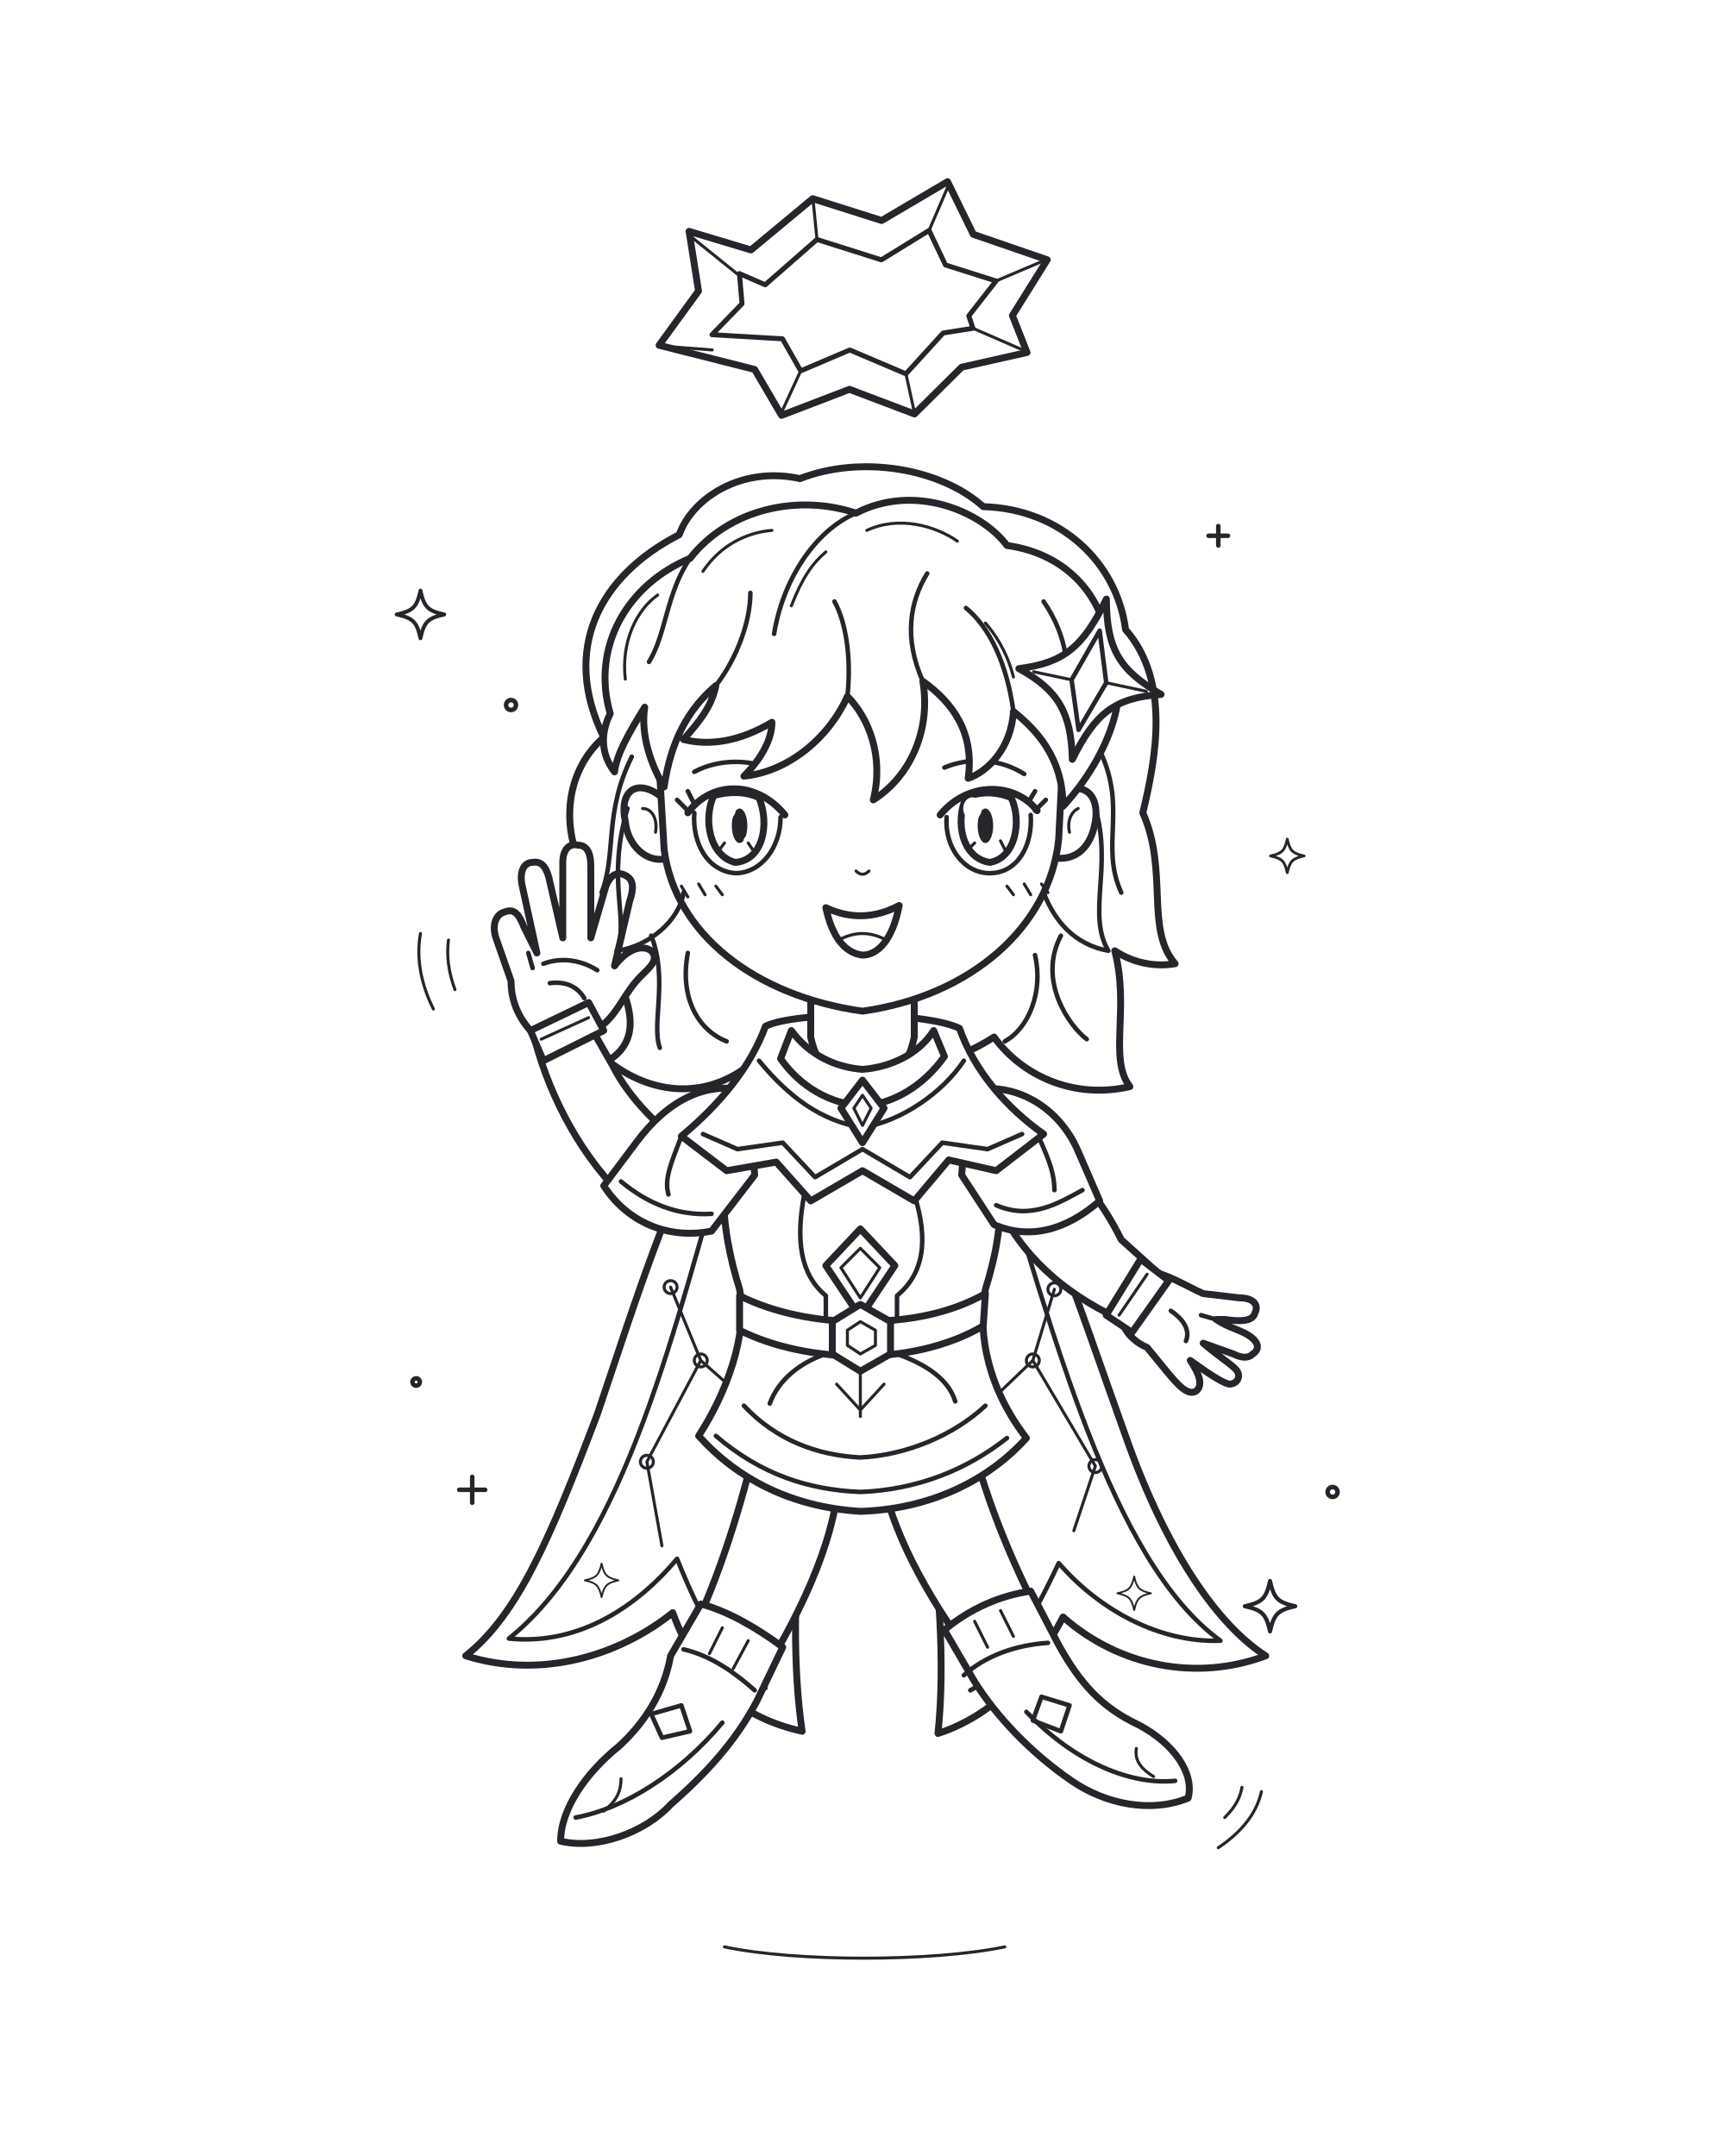
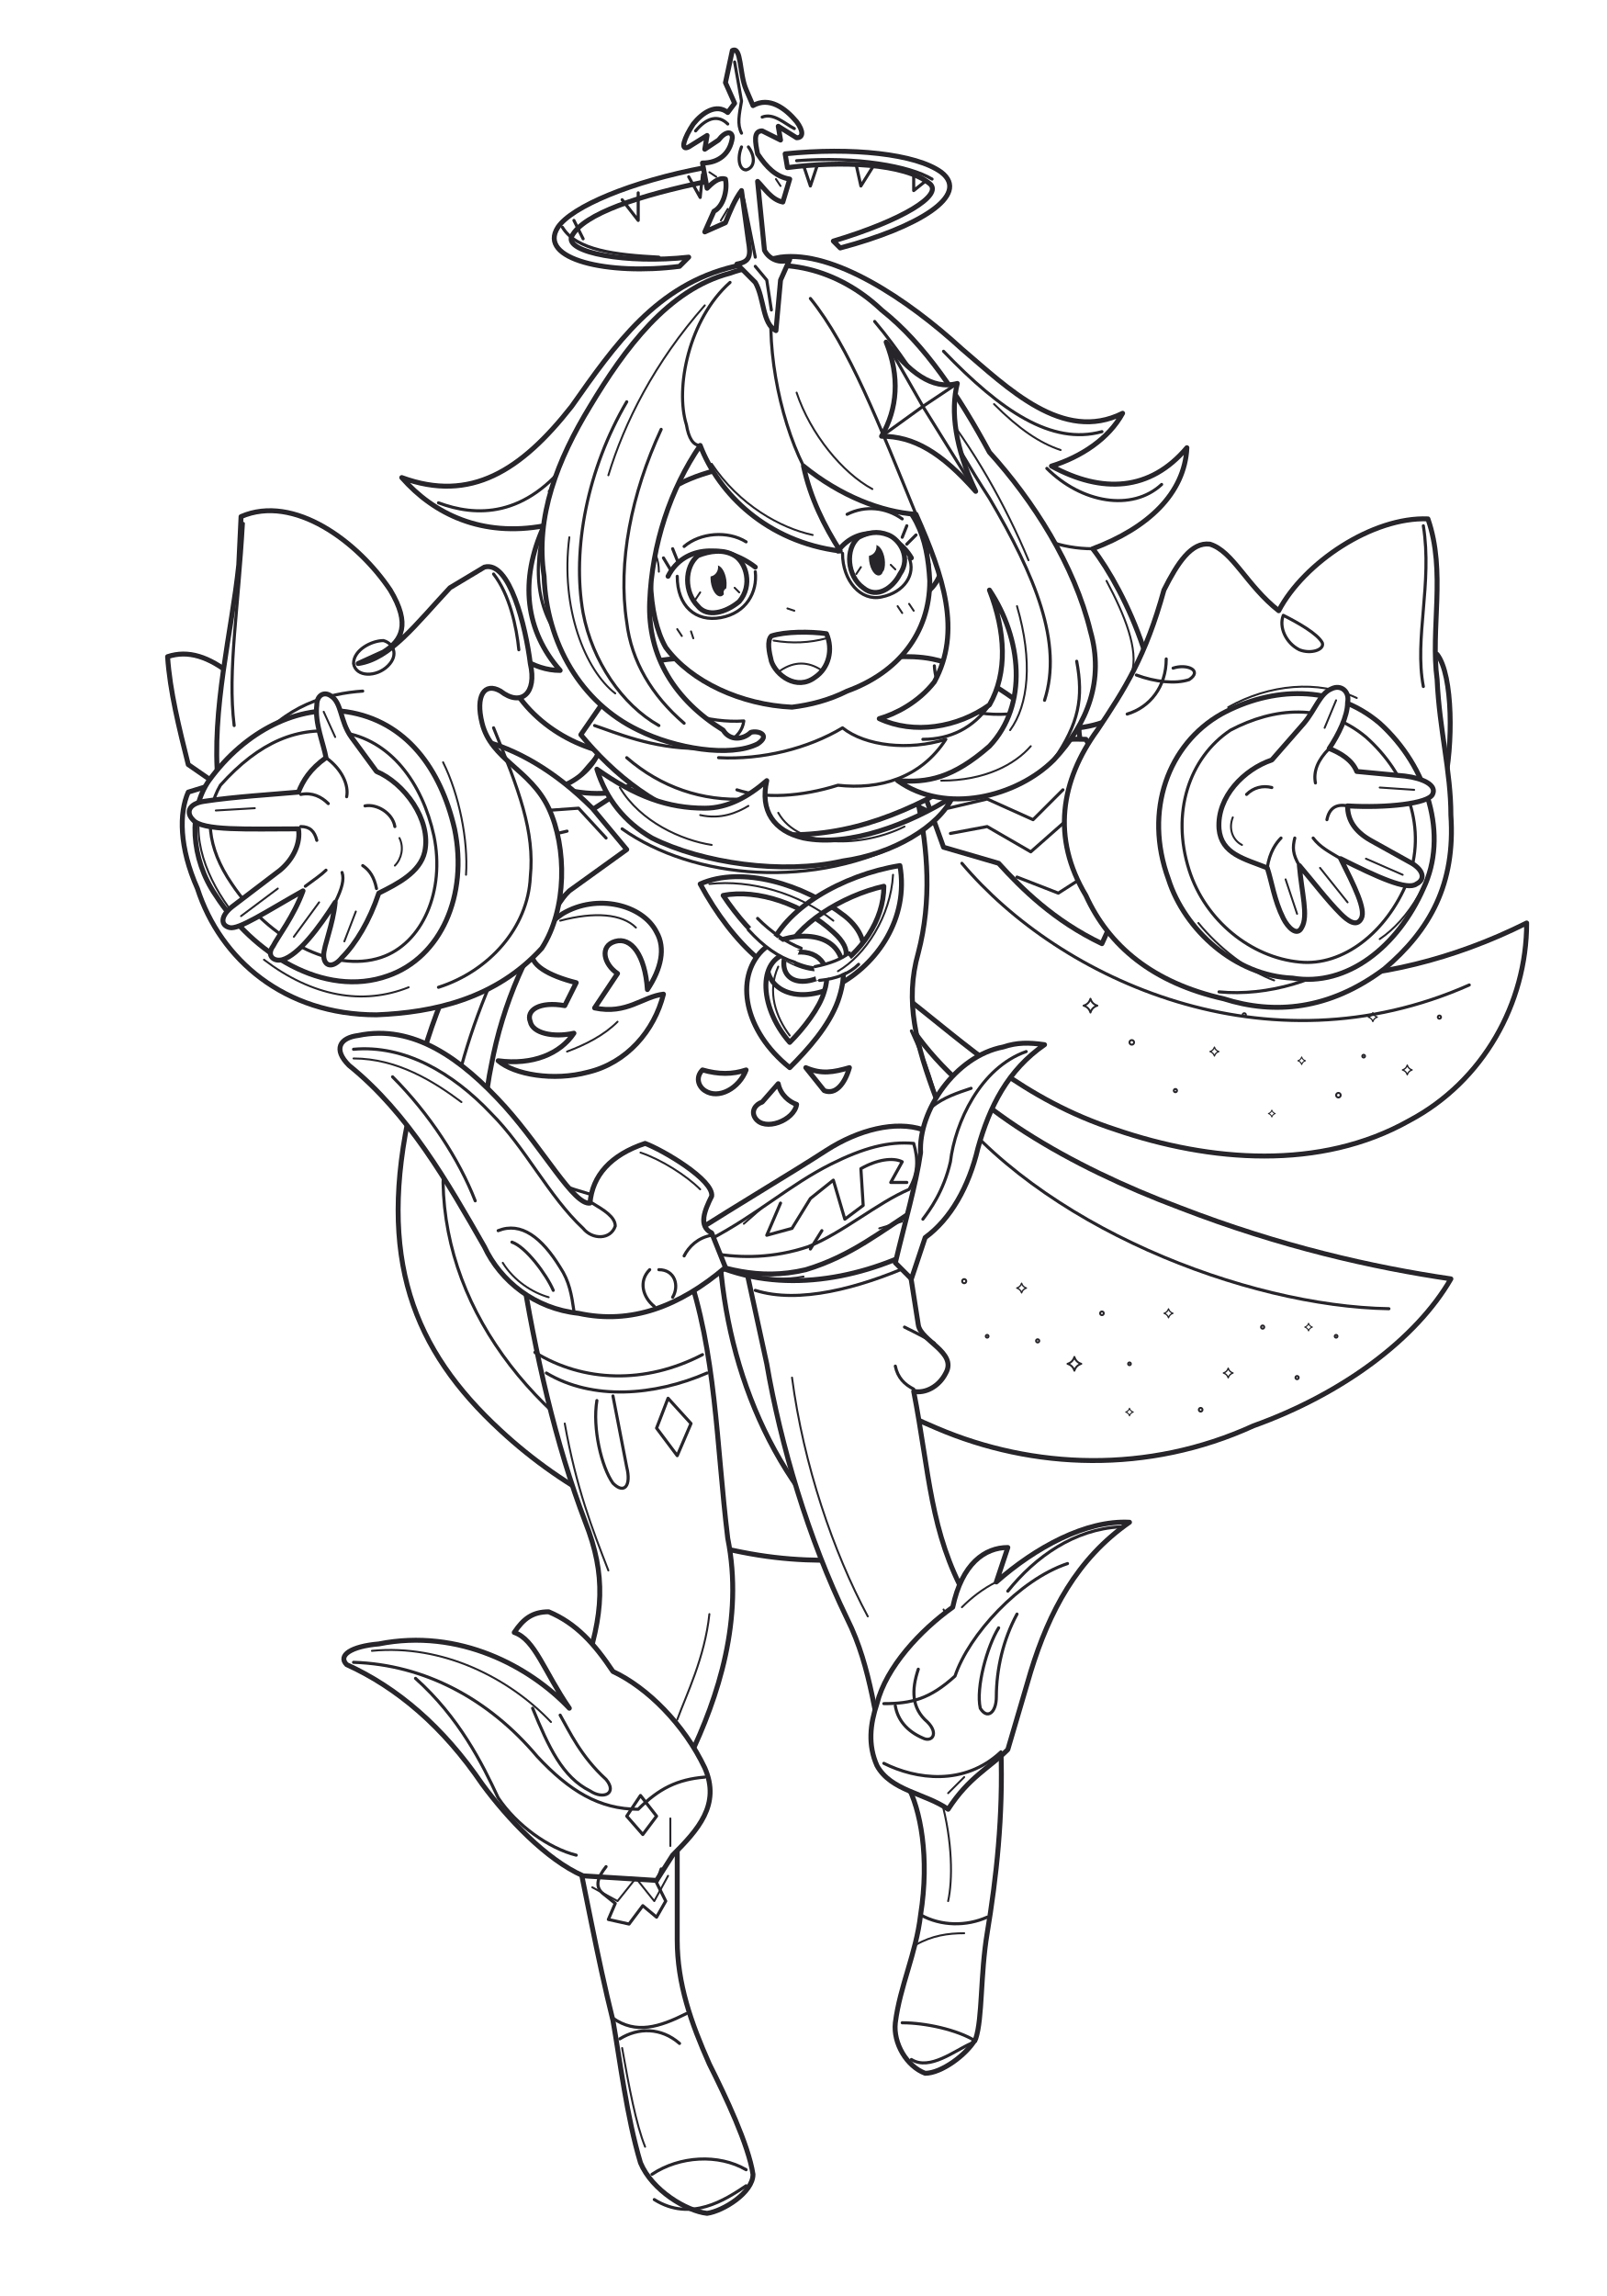
- <svg xmlns="http://www.w3.org/2000/svg" width="800" height="1000" viewBox="0 0 800 1000" role="img" aria-labelledby="title desc">
+ <svg xmlns="http://www.w3.org/2000/svg" width="700" height="1000" viewBox="0 0 700 1000" role="img" aria-labelledby="title desc">
  <defs>
    <style>
-       .line { fill: none; stroke: #25252b; stroke-width: 3.2; stroke-linecap: round; stroke-linejoin: round; }
-       .paper { fill: #fff; stroke: #25252b; stroke-width: 3.2; stroke-linecap: round; stroke-linejoin: round; }
-       .detail { fill: none; stroke: #25252b; stroke-width: 2.1; stroke-linecap: round; stroke-linejoin: round; }
-       .fine { fill: none; stroke: #25252b; stroke-width: 1.4; stroke-linecap: round; stroke-linejoin: round; }
-       .ink { fill: #25252b; stroke: none; }
-     </style>
-     <path id="spark" d="M 0,-13 C 2,-4 4,-2 13,0 C 4,2 2,4 0,13 C -2,4 -4,2 -13,0 C -4,-2 -2,-4 0,-13 Z" />
+ .o{fill:white;stroke:#27252a;stroke-width:2.15;stroke-linecap:round;stroke-linejoin:round}
+ .l{fill:none;stroke:#27252a;stroke-width:2.15;stroke-linecap:round;stroke-linejoin:round}
+ .d{fill:none;stroke:#27252a;stroke-width:1.35;stroke-linecap:round;stroke-linejoin:round}
+ .f{fill:none;stroke:#27252a;stroke-width:.85;stroke-linecap:round;stroke-linejoin:round}
+ .ink{fill:#27252a;stroke:none}
+ </style>
+     <path id="star" d="M0,-3 Q.7,-.7 3,0 Q.7,.7 0,3 Q-.7,.7 -3,0 Q-.7,-.7 0,-3Z" />
  </defs>
-   <rect width="800" height="1000" fill="white" />
-   <g class="detail">
-     <use href="#spark" transform="translate(195 285) scale(.85)" />
-     <use href="#spark" transform="translate(597 397) scale(.6)" />
-     <use href="#spark" transform="translate(589 745) scale(.9)" />
-     <path d="M 219,685 l 0,12 M 213,691 l 12,0 M 565,244 l 0,9 M 560.5,248.5 l 9,0" />
-     <circle cx="237" cy="327" r="2.3" />
-     <circle cx="618" cy="692" r="2.3" />
-     <circle cx="193" cy="641" r="1.7" />
+   <rect width="700" height="1000" fill="white" />
+   <g id="cape">
+     <path class="o" d="M267,322 C231,361 190,419 179,482 C164,548 180,588 218,623 C246,649 282,668 323,676 C343,680 360,680 376,679 C333,643 314,588 313,536 C312,469 349,406 381,361Z" />
+     <path class="d" d="M245,370 C214,418 195,466 193,515 C194,573 236,624 295,651" />
+     <path class="o" d="M369,341 C415,350 444,383 484,405 C533,433 601,434 665,402 C665,437 646,471 614,488 C575,510 527,506 486,492 C446,479 421,455 394,434Z" />
+     <path class="d" d="M419,376 C462,427 552,468 640,429" />
+     <path class="o" d="M398,449 C421,482 466,508 514,526 C558,543 598,552 632,557 C617,583 585,607 546,621 C500,642 450,640 408,622 C377,609 354,593 337,568Z" />
+     <path class="d" d="M410,477 C452,534 543,569 605,570" />
+     <g class="f">
+       <use href="#star" transform="translate(475 438)" />
+       <use href="#star" transform="translate(529 458) scale(.65)" />
+       <use href="#star" transform="translate(567 462) scale(.55)" />
+       <use href="#star" transform="translate(598 443) scale(.65)" />
+       <use href="#star" transform="translate(613 466) scale(.7)" />
+       <use href="#star" transform="translate(554 485) scale(.5)" />
+       <use href="#star" transform="translate(445 561) scale(.7)" />
+       <use href="#star" transform="translate(468 594)" />
+       <use href="#star" transform="translate(509 572) scale(.65)" />
+       <use href="#star" transform="translate(535 598) scale(.7)" />
+       <use href="#star" transform="translate(570 578) scale(.55)" />
+       <use href="#star" transform="translate(492 615) scale(.55)" />
+       <circle cx="493" cy="454" r="1" />
+       <circle cx="512" cy="475" r=".7" />
+       <circle cx="542" cy="442" r=".7" />
+       <circle cx="583" cy="477" r="1" />
+       <circle cx="627" cy="443" r=".7" />
+       <circle cx="594" cy="460" r=".6" />
+       <circle cx="452" cy="584" r=".7" />
+       <circle cx="480" cy="572" r=".8" />
+       <circle cx="492" cy="594" r=".6" />
+       <circle cx="523" cy="614" r=".8" />
+       <circle cx="550" cy="578" r=".7" />
+       <circle cx="565" cy="600" r=".7" />
+       <circle cx="582" cy="582" r=".6" />
+       <circle cx="430" cy="582" r=".6" />
+       <circle cx="420" cy="558" r=".9" />
+     </g>
  </g>
-   <g class="paper" transform="translate(0 -30) rotate(-9 401 172)">
-     <path d="M 304,175 L 326,153 L 326,125 L 353,138 L 385,119 L 415,134 L 448,121 L 456,147 L 488,164 L 468,187 L 472,205 L 441,207 L 416,225 L 388,209 L 355,216 L 346,193 Z" />
-     <path d="M 329,174 L 345,162 L 346,148 L 357,155 L 384,138 L 412,152 L 436,142 L 441,159 L 463,170 L 448,184 L 449,190 L 435,190 L 415,206 L 391,191 L 367,197 L 361,181 Z" stroke-width="2.3" />
-     <path class="fine" d="M 307,176 L 328,181 M 326,127 L 345,148 M 385,121 L 384,138 M 448,123 L 436,142 M 487,164 L 463,170 M 471,204 L 449,190 M 416,223 L 415,206 M 355,215 L 367,197" />
+   <g id="hair-back">
+     <path class="o" d="M320,116 C286,124 268,150 249,177 C227,205 205,219 175,208 C189,224 210,234 237,229 C226,253 229,275 244,292 C232,292 222,284 216,276 C218,303 239,321 261,327 C258,335 250,341 243,343 C270,351 291,339 308,326 C347,345 391,346 423,329 C439,343 467,342 481,331 C471,328 470,322 470,317 C493,314 505,299 498,282 C492,264 483,248 476,239 C500,230 516,215 517,195 C501,214 480,215 458,203 C471,199 483,191 489,180 C463,193 439,169 419,152 C395,130 363,109 340,112Z" />
+     <path class="d" d="M316,124 C284,142 265,174 249,199 C229,226 207,225 191,219 M411,153 C436,179 458,194 480,188 M456,204 C471,219 493,223 506,211 M476,239 C462,239 450,234 442,228 M237,229 C231,254 236,271 249,284" />
+     <path class="f" d="M282,155 C263,180 252,201 239,214 M433,176 C444,187 453,193 462,196 M482,253 C490,268 496,283 493,293" />
  </g>
-   <path class="paper" d="M 280,342 C 260,301 278,267 315,248 C 321,231 344,216 371,222 C 399,211 436,217 456,235 C 492,236 518,261 522,292 C 543,316 536,352 530,377 C 542,404 531,431 545,447 C 533,449 523,445 517,441 C 524,468 514,491 524,504 C 498,510 474,499 461,481 C 430,501 384,505 351,491 C 329,511 302,508 282,492 C 297,483 293,467 286,453 C 273,456 262,453 254,445 C 273,438 269,416 268,398 C 260,377 265,355 280,342 Z" />
-   <path class="detail" d="M 293,351 C 280,377 286,396 279,414 M 510,348 C 523,375 510,392 520,414 M 302,434 C 310,454 302,475 306,486 M 492,434 C 481,455 496,476 504,482" />
-   <path class="paper" d="M 341,501 C 315,537 294,606 277,656 C 255,714 240,749 216,768 C 251,779 287,768 312,748 C 324,781 345,797 372,803 C 363,741 376,663 383,602 Z" />
-   <path class="paper" d="M 451,501 C 480,540 500,605 522,666 C 541,720 565,754 587,768 C 555,780 519,773 493,750 C 478,779 457,797 435,804 C 442,738 422,649 417,598 Z" />
-   <path class="detail" d="M 337,533 C 314,610 291,716 236,760 C 266,763 293,748 314,723 C 328,758 340,775 355,783 M 462,533 C 488,616 515,724 566,761 C 538,762 510,747 491,725 C 476,757 462,778 450,784" />
-   <g class="fine">
-     <path d="M 311,597 L 325,631 L 300,678 L 307,717 M 325,631 L 351,654 M 489,598 L 479,631 L 508,680 L 498,710 M 479,631 L 455,654" />
-     <circle cx="311" cy="597" r="3" />
-     <circle cx="325" cy="631" r="3" />
-     <circle cx="300" cy="678" r="3" />
-     <circle cx="351" cy="654" r="2.5" />
-     <circle cx="489" cy="598" r="3" />
-     <circle cx="479" cy="631" r="3" />
-     <circle cx="508" cy="680" r="3" />
-     <circle cx="455" cy="654" r="2.5" />
-     <use href="#spark" transform="translate(279 733) scale(.6)" />
-     <use href="#spark" transform="translate(526 739) scale(.6)" />
+   <g id="legs-and-boots">
+     <path class="o" d="M227,551 C244,542 278,545 299,552 C312,589 312,629 317,670 C324,705 313,739 300,766 L296,794 L251,803 C248,777 247,751 254,729 C263,703 264,686 255,663 C242,629 233,589 227,551Z" />
+     <path class="d" d="M233,589 C254,602 281,603 306,590 M238,598 C258,610 285,608 308,598 M260,610 C258,622 262,639 267,646 C272,651 275,647 273,639 L267,608 M291,609 L286,622 L295,634 L301,620Z" />
+     <path class="f" d="M246,620 C251,648 258,666 265,684 M309,703 C307,722 299,738 295,749" />
+     <path class="o" d="M324,548 C342,536 373,536 395,545 L400,577 C401,584 417,589 412,598 C409,604 403,607 398,606 C405,642 405,667 421,696 C431,713 429,734 421,752 L387,771 C381,750 380,727 369,705 C352,670 340,629 334,594Z" />
+     <path class="d" d="M329,562 C348,568 374,561 397,551 M394,578 C400,581 404,583 407,585 M398,605 C394,603 391,600 390,595" />
+     <path class="f" d="M345,600 C350,638 363,676 378,704 M411,701 C419,715 420,727 416,739" />
+     <path class="o" d="M248,791 C255,823 260,852 267,880 C270,897 273,922 279,942 C284,954 299,963 308,964 C315,963 328,955 328,947 C326,934 316,913 309,899 C301,881 295,864 295,845 L295,791Z" />
+     <path class="d" d="M267,879 C277,886 287,883 299,877 M270,888 C278,883 288,883 296,890 M284,947 C296,939 313,938 325,945 M285,958 C301,968 316,958 325,952" />
+     <path class="f" d="M258,822 L269,828 L277,818 L285,828 L291,817 M271,892 C274,909 277,925 281,935" />
+     <path class="o" d="M384,758 C397,753 421,753 436,762 C437,791 434,818 430,842 C427,860 428,879 425,888 C421,895 410,903 403,903 C395,900 389,890 390,881 C392,865 399,851 401,834 C405,809 401,788 395,777Z" />
+     <path class="d" d="M401,834 C410,839 421,839 430,835 M393,881 C403,881 417,884 425,889 M397,897 C405,902 416,893 423,890" />
+     <path class="f" d="M410,784 C415,802 415,819 413,828 M399,847 C406,843 413,842 420,842" />
+     <path class="o" d="M248,744 C237,728 233,714 224,711 C228,705 232,702 239,702 C251,707 259,716 267,728 C282,735 298,751 307,770 C314,786 304,797 293,808 L286,819 L254,817 C238,810 221,792 210,777 C193,752 173,735 151,725 C147,721 153,717 165,716 C200,709 231,726 248,744Z" />
+     <path class="d" d="M154,724 C185,725 213,740 234,765 C248,780 261,788 278,788 C287,779 295,775 307,774 M181,731 C200,748 210,768 217,783 C225,795 239,805 251,808 M232,744 C239,761 245,774 257,780 C263,784 269,781 264,775 C253,765 248,754 244,747 M279,782 L273,791 L280,799 L286,791Z M264,813 C260,818 259,822 263,825 L268,829 L265,836 L274,838 L280,830 L286,835 L290,828 L286,820 L288,814" />
+     <path class="f" d="M162,719 C193,716 222,731 240,750 M292,804 L292,792" />
+     <path class="o" d="M382,742 C386,726 401,710 415,700 C419,681 429,674 439,674 L434,689 C451,674 473,662 492,663 C469,679 457,702 449,728 L439,762 C431,770 422,774 413,788 C403,781 388,780 382,769 C378,760 379,751 382,742Z" />
+     <path class="d" d="M385,742 C397,742 405,740 416,730 C422,712 444,688 465,681 M488,665 C468,666 451,678 439,693 M443,703 C437,714 434,727 434,739 C434,746 430,749 427,744 C425,735 430,717 435,709 M400,727 C397,736 397,744 404,750 C409,755 406,759 402,757 C395,754 391,749 390,743 M385,768 C399,775 420,778 436,763" />
+     <path class="f" d="M413,781 L420,774 M419,700 C423,696 428,692 434,689" />
  </g>
-   <path class="paper" d="M 350,672 C 342,705 331,738 319,761 L 351,781 C 370,751 387,716 389,686 Z" />
-   <path class="paper" d="M 409,685 C 415,716 435,747 451,769 L 483,751 C 469,724 458,697 451,670 Z" />
-   <path class="paper" d="M 325,744 C 337,747 351,755 363,764 L 351,789 C 341,808 327,823 311,837 C 299,850 277,858 260,854 C 260,839 272,822 287,810 C 299,799 308,785 311,768 Z" />
-   <path class="paper" d="M 438,756 C 450,746 464,740 478,738 L 491,763 C 501,781 511,792 528,800 C 545,809 554,823 551,834 C 534,841 513,837 497,826 C 478,813 462,796 452,780 Z" />
-   <path class="detail" d="M 317,765 C 330,768 341,776 350,784 M 447,777 C 457,768 471,763 486,762 M 267,843 C 289,839 315,823 335,799 M 476,794 C 499,818 525,828 545,826" />
-   <path class="detail" d="M 316,791 l 4,12 l -13,3 l -5,-11 Z M 483,787 l 13,4 l -4,12 l -13,-5 Z" />
-   <path class="fine" d="M 335,755 l -6,12 M 347,761 l -7,13 M 452,752 l 6,12 M 464,747 l 6,12 M 288,825 C 288,832 285,836 280,840 M 527,811 C 526,817 530,821 535,824" />
-   <path class="paper" d="M 350,503 C 330,536 334,569 343,598 C 347,619 337,646 324,666 C 342,686 367,699 399,701 C 431,700 458,687 476,667 C 459,645 453,620 457,598 C 467,566 468,536 447,504 Z" />
-   <path class="detail" d="M 345,652 C 360,668 379,675 399,676 C 420,675 442,666 457,652 M 332,666 C 353,684 375,691 399,692 C 425,691 448,682 467,667" />
-   <path class="detail" d="M 373,554 C 369,575 371,591 383,601 L 383,628 C 371,632 361,640 357,651 M 424,554 C 431,576 428,591 416,601 L 416,628 C 430,633 440,640 443,650" />
-   <path class="paper" d="M 399,570 L 415,587 L 399,611 L 383,587 Z" />
-   <path class="fine" d="M 399,579 L 408,588 L 399,602 L 390,588 Z M 399,611 L 399,657 M 388,642 L 399,654 L 410,642" />
-   <path class="paper" d="M 343,601 C 359,609 379,613 399,613 C 422,613 441,609 457,600 L 456,615 C 439,625 418,629 399,629 C 379,629 359,625 343,617 Z" />
-   <path class="paper" d="M 386,613 L 399,605 L 413,613 L 413,628 L 399,636 L 386,628 Z" />
-   <path class="fine" d="M 393,617 L 399,613 L 406,617 L 406,624 L 399,628 L 393,624 Z" />
-   <path class="paper" d="M 320,534 C 306,523 292,510 284,494 L 268,466 L 247,478 C 253,504 267,533 288,554 Z" />
-   <path class="paper" d="M 250,482 C 241,474 237,465 237,455 L 230,435 C 228,429 230,424 234,423 C 239,421 241,425 243,430 L 249,442 L 242,410 C 241,404 243,400 247,400 C 252,399 254,404 255,409 L 261,435 L 261,400 C 261,394 264,391 268,392 C 273,392 274,397 274,402 L 274,435 L 281,411 C 283,406 286,404 290,406 C 294,408 294,412 292,418 L 285,448 C 291,440 298,438 302,441 C 306,445 301,449 297,453 C 290,460 287,469 280,475 C 271,483 261,487 250,482 Z" />
-   <path class="detail" d="M 252,447 C 260,444 269,445 277,450 M 255,456 C 263,455 268,458 271,463 M 245,442 L 247,449" />
-   <path class="paper" d="M 246,478 L 273,465 L 280,478 L 252,492 Z" />
-   <path class="fine" d="M 251,482 L 273,472" />
-   <path class="paper" d="M 475,529 C 499,540 511,557 520,575 L 540,593 L 524,614 C 496,602 477,585 466,565 Z" />
-   <path class="paper" d="M 531,589 C 542,591 549,596 558,600 L 575,602 C 581,602 584,605 582,609 C 581,613 575,613 568,612 L 564,612 C 570,616 576,617 580,620 C 584,623 584,626 581,628 C 579,630 576,630 572,628 L 558,623 C 565,629 570,632 573,635 C 576,638 574,642 570,642 C 566,641 559,636 552,631 C 556,637 558,642 555,645 C 551,648 546,642 541,636 L 532,625 C 525,622 520,616 520,610 Z" />
-   <path class="detail" d="M 543,608 C 549,612 552,617 550,622 M 557,610 L 564,612" />
-   <path class="paper" d="M 529,584 L 542,594 L 525,618 L 513,610 Z" />
-   <path class="fine" d="M 532,591 L 519,610" />
-   <path class="paper" d="M 347,506 C 327,501 309,511 295,530 L 280,550 C 291,567 310,575 330,571 L 350,545 Z" />
-   <path class="paper" d="M 449,506 C 470,501 491,513 500,534 L 510,557 C 494,571 477,575 461,568 L 446,545 Z" />
-   <path class="detail" d="M 288,548 C 300,558 314,564 330,563 M 462,559 C 478,566 491,558 502,552 M 316,527 C 311,540 308,547 310,554 M 482,528 C 487,539 489,545 489,552" />
-   <path class="paper" d="M 355,476 C 369,469 429,469 445,477 C 452,497 467,514 484,526 L 462,543 L 440,538 L 424,557 L 400,543 L 376,557 L 360,539 L 337,543 L 316,527 C 334,512 348,495 355,476 Z" />
-   <path class="detail" d="M 352,492 C 366,509 381,520 400,523 C 418,520 437,507 447,492 M 326,526 L 342,533 L 363,530 L 378,546 L 400,533 L 422,546 L 437,530 L 458,533 L 474,526" />
-   <path class="paper" d="M 376,458 L 376,481 C 379,496 389,504 400,506 C 412,504 421,496 424,481 L 424,458 Z" />
-   <path class="paper" d="M 367,478 C 375,489 387,495 400,496 C 413,495 426,489 433,478 L 438,490 C 428,504 414,512 400,513 C 385,512 371,504 362,491 Z" />
-   <path class="paper" d="M 400,501 L 410,514 L 400,530 L 390,514 Z" />
-   <path class="fine" d="M 400,508 L 404,514 L 400,522 L 396,514 Z" />
-   <path class="paper" d="M 306,369 C 295,361 287,367 290,381 C 291,392 300,401 310,398 M 491,368 C 502,362 510,368 508,381 C 506,393 499,399 490,398" />
-   <path class="paper" d="M 304,326 C 316,294 351,279 400,279 C 449,279 482,297 494,329 L 491,389 C 487,430 450,462 400,469 C 350,462 313,433 308,394 Z" />
-   <path class="fine" d="M 298,375 C 303,375 305,381 304,386 M 500,375 C 496,377 495,382 496,386" />
-   <path class="detail" d="M 322,358 C 333,352 348,352 358,357 M 438,356 C 450,351 464,352 475,359" />
-   <path class="line" d="M 319,377 C 330,362 351,362 364,378 M 436,378 C 449,362 471,363 481,376" />
-   <path class="detail" d="M 322,377 C 321,391 328,404 341,405 C 353,405 362,393 362,379 M 439,379 C 438,393 447,405 459,405 C 472,405 479,392 478,378" />
-   <path class="paper" d="M 331,369 C 326,380 329,397 341,400 C 354,399 357,382 352,370 C 346,367 338,367 331,369 Z" stroke-width="2.1" />
-   <path class="paper" d="M 448,370 C 443,381 446,398 459,400 C 471,398 474,381 469,370 C 462,367 454,367 448,370 Z" stroke-width="2.1" />
-   <ellipse class="ink" cx="343" cy="383" rx="3.6" ry="8" />
-   <ellipse class="ink" cx="457" cy="383" rx="3.6" ry="8" />
-   <ellipse fill="white" cx="337" cy="375" rx="4.3" ry="5.2" />
-   <ellipse fill="white" cx="451" cy="375" rx="4.3" ry="5.2" />
-   <circle fill="white" cx="347" cy="390" r="2.2" />
-   <circle fill="white" cx="463" cy="390" r="2.2" />
-   <path class="detail" d="M 319,376 l -5,-5 M 322,373 l -3,-6 M 480,376 l 5,-5 M 477,372 l 3,-5" />
-   <path class="fine" d="M 333,395 l 3,-4 M 349,394 l -2,-3 M 449,394 l 3,-3 M 466,394 l -2,-4" />
-   <path class="fine" d="M 397,404 Q 400,407 403,404 M 316,411 l 3,5 M 324,410 l 3,5 M 332,411 l 3,4 M 467,411 l 3,4 M 475,410 l 3,5 M 483,410 l 3,4" />
-   <path class="paper" d="M 383,421 Q 400,429 417,420 C 414,436 407,443 400,443 C 392,442 386,435 383,421 Z" stroke-width="2.1" />
-   <path class="fine" d="M 389,436 Q 400,430 411,436" />
-   <path class="paper" d="M 283,331 C 274,300 291,271 320,259 C 338,236 370,229 397,238 C 424,224 455,237 467,253 C 496,257 512,278 514,300 C 526,318 515,350 493,374 C 493,351 480,338 470,330 C 469,347 458,358 449,361 C 452,340 442,326 428,316 C 432,340 421,361 405,371 C 410,351 403,333 393,323 C 384,343 365,358 345,360 C 353,352 358,343 358,335 C 343,344 329,346 317,343 C 324,335 330,328 332,318 C 319,329 311,344 308,365 C 302,355 297,341 299,328 C 291,341 286,350 285,358 C 278,349 279,339 283,331 Z" />
-   <g class="detail">
-     <path d="M 320,259 C 309,275 309,294 301,307 M 397,238 C 378,246 363,269 359,294 M 393,323 C 395,304 392,288 387,279 M 428,316 C 419,296 422,279 430,266 M 470,330 C 467,308 459,291 448,282 M 484,279 C 495,295 497,312 493,328 M 332,318 C 342,305 348,288 348,275" />
-     <path d="M 291,375 C 281,409 292,426 286,441 C 301,439 315,427 317,414 M 508,375 C 516,402 504,424 514,441 C 498,438 489,427 484,414" />
-     <path d="M 319,442 C 315,463 324,478 337,483 M 480,443 C 484,460 477,477 466,483" />
+   <g id="tunic">
+     <path class="o" d="M279,339 C313,336 370,337 400,350 C404,370 406,392 400,415 C394,436 399,455 408,479 C416,500 411,525 400,544 C372,558 337,564 307,549 C280,542 250,538 220,532 C210,515 209,488 214,464 C219,437 230,412 246,390 L259,352Z" />
+     <path class="d" d="M271,361 C302,383 355,388 397,365 M219,502 C237,518 271,524 307,531 M397,449 C403,462 408,476 409,487" />
+     <path class="o" d="M299,539 C324,523 343,512 360,501 C374,492 390,488 402,492 C410,500 410,515 400,526 C384,536 371,547 351,553 C330,558 314,552 299,547Z" />
+     <path class="d" d="M309,540 C330,529 344,516 362,507 C376,500 387,497 398,498 C400,505 400,511 396,518 C382,524 367,537 352,543 C337,548 323,548 311,546 M340,524 L334,538 L345,535 L353,522 L363,514 L368,531 L376,525 L375,509 C382,505 389,504 393,506 L388,515 L395,515 M353,544 L358,536" />
+     <path class="f" d="M305,550 C318,554 335,559 350,556 M383,535 L393,532 M332,526 L324,533" />
+     <path class="o" d="M245,398 C260,389 280,394 286,406 C290,413 288,422 282,431 C281,416 275,408 268,410 C261,412 263,420 269,424 L259,439 C273,442 280,434 289,433 C285,449 273,463 256,467 C241,471 224,468 217,462 C232,464 244,459 250,450 C241,452 232,450 231,445 C229,440 235,436 246,438 L251,428 C239,425 230,420 232,414 C232,408 238,403 245,398Z" />
+     <path class="f" d="M244,401 C259,397 271,398 277,404 M247,458 C255,455 263,451 269,445" />
+     <path class="o" stroke-width="1.35" d="M306,466 C313,468 319,468 325,466 C322,474 313,479 307,475 C304,473 303,469 306,466Z M332,480 L339,472 C340,477 344,480 347,481 C346,488 333,493 329,487 C327,484 329,481 332,480Z M351,465 C358,468 363,467 370,465 C368,472 364,477 359,475Z" />
  </g>
-   <g class="fine">
-     <path d="M 326,265 C 334,253 346,247 358,246 M 402,246 C 417,239 434,244 444,251 M 290,315 C 288,298 295,283 305,276 M 367,281 C 372,268 377,261 383,256 M 457,289 C 464,297 468,306 470,314" />
+   <g id="chest-knot">
+     <path class="o" fill-rule="evenodd" d="M305,385 C323,377 350,385 368,399 C383,411 376,427 359,429 C340,431 319,411 305,385Z M315,390 C327,408 344,423 358,422 C370,421 372,414 363,406 C350,394 330,387 315,390Z" />
+     <path class="o" fill-rule="evenodd" d="M392,377 C396,400 382,420 365,429 C346,439 330,430 335,414 C341,396 367,381 392,377Z M385,386 C367,390 346,403 342,416 C339,426 348,432 362,423 C375,415 385,401 385,386Z" />
+     <path class="o" fill-rule="evenodd" d="M346,408 C363,406 372,416 365,436 C361,447 352,457 344,465 C324,449 320,426 332,414 C335,411 340,409 346,408Z M345,415 C330,416 330,438 344,454 C350,448 357,439 359,432 C363,420 356,413 345,415Z" />
+     <path d="M328,403 Q337,413 347,417 M355,424 Q366,422 371,418" fill="none" stroke="white" stroke-width="6.2" />
+     <path class="d" d="M326,405 Q336,416 346,419 M330,400 Q339,409 349,413 M355,421 Q365,419 370,415 M357,427 Q368,426 374,420" />
+     <path class="f" d="M309,385 C327,383 348,389 363,401 M389,381 C388,399 377,416 365,423 M339,421 C334,432 338,443 344,451" />
  </g>
-   <g transform="translate(505 316) rotate(12)">
-     <path class="paper" d="M 0,-39 C 5,-16 13,-8 34,-1 C 13,5 6,14 0,37 C -5,16 -13,7 -33,1 C -13,-6 -6,-15 0,-39 Z" />
-     <path class="detail" d="M 0,-24 L 8,-1 L 0,23 L -8,1 Z" />
-     <path class="fine" d="M -26,1 L -8,1 M 8,-1 L 27,-1" />
+   <g id="hip-guards">
+     <path class="o" d="M220,482 C201,461 180,446 156,451 C148,452 145,457 152,464 C178,485 195,515 211,543 C218,558 233,570 252,572 C275,577 296,569 316,552 L310,537 C304,534 307,527 310,521 C311,514 289,501 281,498 C266,503 258,512 257,524 C250,525 237,501 220,482Z" />
+     <path class="d" d="M154,457 C176,455 197,467 214,485 C229,500 239,521 254,535 C258,540 266,540 268,534 C268,530 263,527 258,524 M171,469 C187,485 200,505 207,523 M217,536 C227,532 236,539 244,552 C248,558 249,564 250,571 M223,541 C229,543 238,555 241,562 M283,553 C278,558 280,565 285,569 M287,553 C294,553 296,560 293,565 M310,538 C304,539 300,543 298,547" />
+     <path class="f" d="M154,461 C173,461 189,471 201,480 M279,502 C288,505 299,512 305,518 M219,550 C224,558 232,563 239,565" />
+     <path class="o" d="M401,502 C400,484 416,460 437,456 C443,454 448,454 455,455 C439,466 431,482 426,500 C422,517 414,531 403,539 L397,557 L390,550 C394,533 399,516 401,502Z" />
+     <path class="d" d="M447,458 C427,465 416,489 414,506 C411,519 405,527 402,531 M406,482 C411,478 417,476 423,474" />
  </g>
-   <g class="fine">
-     <path d="M 201,468 C 195,456 193,444 195,433 M 211,459 C 208,451 207,443 208,436 M 565,857 C 577,849 583,840 585,831 M 568,843 C 573,838 575,834 576,829" />
-     <path d="M 336,903 C 369,910 432,910 466,903" />
+   <g id="sleeves">
+     <path class="o" d="M258,352 C242,336 225,326 208,322 L177,351 L198,412 C217,410 235,402 248,388 L273,370Z" />
+     <path class="d" d="M220,337 L238,353 L252,352 L264,365 M216,348 L234,365 L247,362 M214,388 C227,383 239,376 244,369" />
+     <path class="o" d="M402,344 C420,330 449,321 473,322 L499,369 L480,411 C459,401 445,387 435,376 L411,369Z" />
+     <path class="d" d="M413,352 L430,348 L450,357 L463,344 M414,363 L430,360 L449,371 L466,356 M443,382 L461,389 L475,380" />
+     <path class="o" d="M82,333 C78,317 74,301 73,286 C82,283 91,286 101,294 L108,351Z" />
+     <path class="o" d="M95,341 C92,309 101,275 104,246 L105,225 C128,215 156,236 170,257 C179,272 175,279 167,284 L156,289 C170,287 181,272 196,256 L211,247 C222,244 229,273 231,289 C234,302 227,308 218,301 C211,297 207,303 210,315 C214,331 231,335 239,352 C247,369 247,396 236,413 C216,435 189,441 164,442 C124,442 96,418 86,387 C78,369 78,354 82,345Z" />
+     <path class="d" d="M106,228 C104,264 99,292 102,316 M110,326 C124,307 143,302 158,301 M167,279 C162,279 154,283 154,289 C155,295 164,295 169,290 C174,285 171,280 167,279Z M215,250 C222,259 225,273 226,283 M215,317 C226,344 233,362 231,382 C230,404 213,423 191,430" />
+     <path class="o" d="M91,340 C107,318 130,307 151,310 C177,314 192,335 198,361 C204,390 192,417 169,425 C141,435 110,415 94,390 C83,374 82,353 91,340Z" />
+     <path class="d" d="M96,342 C113,323 130,316 149,319 C170,322 184,341 189,364 C194,388 184,411 166,417 C145,424 117,409 101,385 C90,369 89,354 96,342Z" />
+     <path class="f" d="M87,354 C84,371 94,390 106,403 M115,418 C136,434 158,438 178,430 M193,332 C200,346 204,366 203,381" />
+     <path class="o" d="M611,308 L626,285 C633,294 633,325 629,342 L616,356Z" />
+     <path class="o" d="M478,318 C490,300 499,286 507,257 C513,245 519,236 527,237 C537,240 543,255 557,266 C568,245 598,225 622,226 C630,249 623,274 626,296 C627,318 632,336 632,355 C634,385 623,405 603,422 C579,440 555,442 533,435 C502,428 483,412 473,390 C458,365 462,340 478,318Z" />
+     <path class="d" d="M620,229 C624,254 616,278 620,299 M559,268 C557,273 560,280 566,283 C571,285 577,283 576,280 C574,276 565,271 559,268Z M508,287 C508,299 501,308 491,311 M495,294 C503,297 512,298 518,296 C524,292 517,289 511,291 M531,432 C552,434 576,427 592,414" />
+     <path class="o" d="M532,311 C554,299 581,298 601,315 C622,334 631,364 620,387 C609,412 587,430 563,426 C538,425 516,405 509,383 C498,353 509,324 532,311Z" />
+     <path class="d" d="M536,318 C555,308 577,306 595,321 C613,337 622,361 613,384 C604,406 585,421 566,419 C545,417 525,401 518,379 C510,354 518,330 536,318Z" />
+     <path class="f" d="M535,308 C553,298 574,296 591,304 M625,362 C626,382 613,401 601,409 M522,402 C531,413 544,423 555,427" />
+   </g>
+   <g id="hands">
+     <path class="o" d="M153,321 C148,314 149,306 144,303 C141,301 138,303 138,307 C137,315 141,324 142,330 C135,335 132,340 130,345 C119,346 102,347 89,349 C82,350 81,354 84,357 C88,362 108,361 130,361 C131,367 128,374 122,379 L101,395 C96,399 96,403 100,404 C104,405 116,397 132,388 C128,399 121,408 119,412 C116,416 119,419 123,418 C130,416 139,404 146,393 C145,403 141,412 141,416 C141,421 145,422 149,417 C155,411 161,401 165,389 C173,385 183,380 185,371 C188,357 176,341 164,336Z" />
+     <path class="d" d="M142,330 C149,335 152,342 151,347 M131,346 C136,345 140,347 143,350 M131,360 C135,360 137,362 138,366 M133,386 C137,383 140,381 142,379 M146,393 C149,387 150,383 149,380 M164,387 C163,382 161,379 158,377 M159,351 C164,350 171,354 172,360" />
+     <path class="f" d="M141,310 L146,321 M111,352 L94,353 M105,399 L121,387 M128,408 L139,393 M150,410 L155,397 M174,365 C176,369 175,374 172,377" />
+     <path class="o" d="M568,315 C573,309 575,302 580,300 C584,298 588,301 587,306 C587,312 583,320 579,326 C584,328 589,331 591,336 L612,338 C620,339 626,342 624,346 C622,350 604,352 587,351 C587,357 590,362 597,366 L615,376 C620,379 621,383 617,385 C613,388 600,382 584,374 C590,386 595,396 593,400 C591,404 587,401 584,398 C578,392 572,384 566,377 C567,389 570,399 567,404 C565,408 561,404 559,400 C555,392 554,384 552,378 C542,374 532,372 531,361 C530,347 542,335 554,331Z" />
+     <path class="d" d="M579,326 C574,331 572,336 573,341 M587,351 C582,350 579,352 578,357 M584,374 C579,371 575,369 572,365 M566,377 C563,372 563,369 564,365 M552,378 C553,371 556,367 558,365 M543,346 C546,343 550,342 554,343" />
+     <path class="f" d="M582,305 L577,317 M601,343 L616,344 M595,374 L611,381 M575,378 L587,393 M560,383 L565,398 M537,356 C535,361 537,366 541,368" />
+   </g>
+   <g id="scarf">
+     <path class="o" d="M273,291 C292,285 312,285 333,292 C357,292 386,283 406,287 C421,290 438,301 449,310 C431,323 422,338 404,348 C376,362 349,368 314,360 C287,354 267,337 253,320Z" />
+     <path class="d" d="M276,300 C293,310 309,315 324,314 C323,322 314,326 304,326 C284,326 268,319 259,316 M313,330 C332,331 352,326 367,317 C377,325 396,327 412,322 C401,339 383,344 365,342 C349,347 333,348 321,344 M407,290 C408,307 422,312 439,311 M273,330 C288,343 306,349 325,348" />
+     <path class="o" d="M260,335 C277,347 291,352 307,352 C317,352 326,347 334,340 C331,353 337,362 350,365 C370,369 396,359 415,347 C409,360 389,372 367,375 C341,381 306,376 284,365 C272,358 264,348 260,335Z" />
+     <path class="f" d="M270,343 C279,358 297,366 310,368 M339,354 C348,370 376,369 394,360 M305,355 C314,357 321,354 326,351" />
+   </g>
+   <g id="face">
+     <path class="o" d="M287,234 C282,227 276,231 278,241 C279,251 284,259 291,261 M400,230 C407,224 413,230 411,242 C411,251 406,258 400,260" />
+     <path class="o" d="M288,216 C305,201 354,195 380,209 C399,219 404,234 405,253 C405,276 391,293 369,301 C361,305 353,307 345,308 C323,307 301,297 290,282 C282,268 281,242 288,216Z" />
+     <path class="f" d="M282,237 Q287,241 287,249 M407,234 Q403,240 405,246" />
+     <path class="d" d="M298,238 C305,232 317,231 325,236 M369,224 C377,220 386,221 393,226" />
+     <path class="l" d="M291,251 C298,237 316,237 329,247 M365,240 C374,228 390,231 397,243" />
+     <path class="d" d="M295,251 C295,264 303,271 314,269 C325,267 330,258 329,249 M367,241 C367,253 375,262 384,260 C394,258 399,250 396,243" />
+     <path class="o" d="M304,242 C298,247 298,258 304,264 C308,269 316,267 322,262 C328,255 325,245 320,242 C315,239 309,240 304,242Z" />
+     <path class="o" d="M374,234 C368,239 369,251 376,256 C382,261 389,256 392,250 C397,243 392,235 387,233 C382,231 378,232 374,234Z" />
+     <ellipse class="ink" cx="313" cy="253" rx="3.4" ry="6.8" transform="rotate(-8 313 253)" />
+     <ellipse class="ink" cx="382" cy="244" rx="3.4" ry="6.7" transform="rotate(-8 382 244)" />
+     <ellipse fill="white" cx="309" cy="247" rx="3.8" ry="4.1" />
+     <ellipse fill="white" cx="378" cy="238" rx="3.8" ry="4.1" />
+     <circle fill="white" cx="317" cy="258" r="1.8" />
+     <circle fill="white" cx="386" cy="250" r="1.7" />
+     <path class="d" d="M292,248 l-3,-5 M295,244 l-2,-5 M395,237 l4,-4 M393,234 l2,-5" />
+     <path class="f" d="M303,261 l2,-3 M322,258 l-2,-2 M373,250 l2,-3 M390,248 l-2,-2 M343,265 l3,1 M295,274 l2,3 M301,275 l1,3 M391,264 l2,3 M396,263 l2,3" />
+     <path class="o" d="M336,277 C342,275 353,275 360,276 C363,283 361,291 355,295 C347,301 338,294 336,288 C335,284 334,279 336,277Z" />
+     <path class="f" d="M337,279 Q349,281 360,278 M340,292 Q349,286 358,292" />
+   </g>
+   <g id="hair-front">
+     <path class="o" d="M318,119 C291,126 272,152 257,177 C243,200 233,225 237,251 C238,280 253,306 278,318 C294,326 318,330 330,324 C336,320 330,318 327,319 C324,322 318,323 315,318 C294,305 282,286 283,262 C284,237 292,213 305,194 C313,215 334,236 366,240 C359,229 353,217 350,203 C366,216 384,223 399,224 C411,251 419,275 407,297 C400,306 390,311 383,313 C398,320 417,317 431,307 C439,293 438,275 431,257 C445,278 448,307 431,325 C415,339 404,341 391,340 C412,355 443,347 459,331 C474,315 481,296 475,275 C468,246 450,218 431,197 C418,173 403,150 384,135 C365,117 340,111 318,119Z" />
+     <path class="d" d="M318,123 C300,139 294,169 299,185 C300,191 302,194 305,194 M337,125 C333,148 339,181 350,203 M353,130 C370,151 383,185 399,224 M381,140 C402,165 414,191 431,217 C451,251 463,280 455,305 M273,175 C256,204 249,239 254,267 C258,288 271,307 287,316 M288,187 C275,215 269,245 273,271 C275,288 284,303 298,315 M431,307 C424,317 414,322 402,322 M459,331 C470,315 472,304 469,288" />
+     <path class="f" d="M307,133 C285,158 272,184 265,207 M248,234 C244,265 255,292 268,302 M310,202 C322,220 340,230 354,233 M347,171 C353,189 367,206 380,213 M407,174 C424,195 438,220 448,244 M443,264 C450,288 448,307 440,318 M410,340 C429,340 442,333 449,325" />
+     <path class="o" d="M386,149 C396,162 406,170 417,167 C414,179 416,195 425,214 C410,197 398,190 384,190 C391,178 392,164 386,149Z" />
+     <path class="d" d="M386,149 L402,177 L425,214 M402,177 L417,167 M402,177 L384,190" />
+   </g>
+   <g id="halo">
+     <path class="o" d="M307,73 C275,79 249,90 243,99 C234,113 265,120 296,116 L300,112 C273,115 246,110 249,103 C254,93 279,85 308,79Z" />
+     <path class="o" d="M342,67 C371,64 399,67 410,75 C423,85 400,99 366,108 L363,105 C393,96 411,85 405,80 C394,71 366,70 343,73Z" />
+     <path class="d" d="M245,99 C251,109 268,111 287,112 M347,70 C373,68 396,72 406,78 M250,96 L254,104 M271,87 L278,96 L278,84 M300,77 L305,86 L306,76 M350,72 L353,81 L356,72 M373,72 L375,81 L380,73 M398,76 L398,83 L403,79" />
+     <path class="o" d="M319,22 C323,20 322,32 325,39 L328,46 C335,42 342,47 347,53 C350,57 350,60 347,60 L339,55 L340,61 L332,57 C328,57 329,62 330,67 C334,73 338,77 344,78 L341,88 C336,87 333,82 330,79 L333,109 C335,113 340,115 344,113 L340,122 L338,144 C332,141 333,130 329,123 L321,115 C327,114 327,111 326,105 L323,83 C320,87 318,92 316,97 L307,101 L311,92 C315,90 317,83 316,78 C313,77 310,80 308,82 L306,71 C313,71 318,67 319,60 C319,57 316,57 313,61 L307,65 L308,59 L300,64 C296,66 298,60 302,54 C306,49 312,45 317,49 L320,45 L316,36Z" />
+     <path class="d" d="M320,27 L323,44 C322,50 321,54 323,58 M303,57 C308,51 313,50 317,54 M332,51 C337,49 342,54 346,56 M323,64 C321,69 322,74 325,74 C329,73 329,68 326,64 M324,87 L329,112 M329,116 L334,122 L336,135" />
+     <path class="f" d="M309,75 L312,77 M338,78 L340,81 M317,91 L314,96" />
  </g>
</svg>
